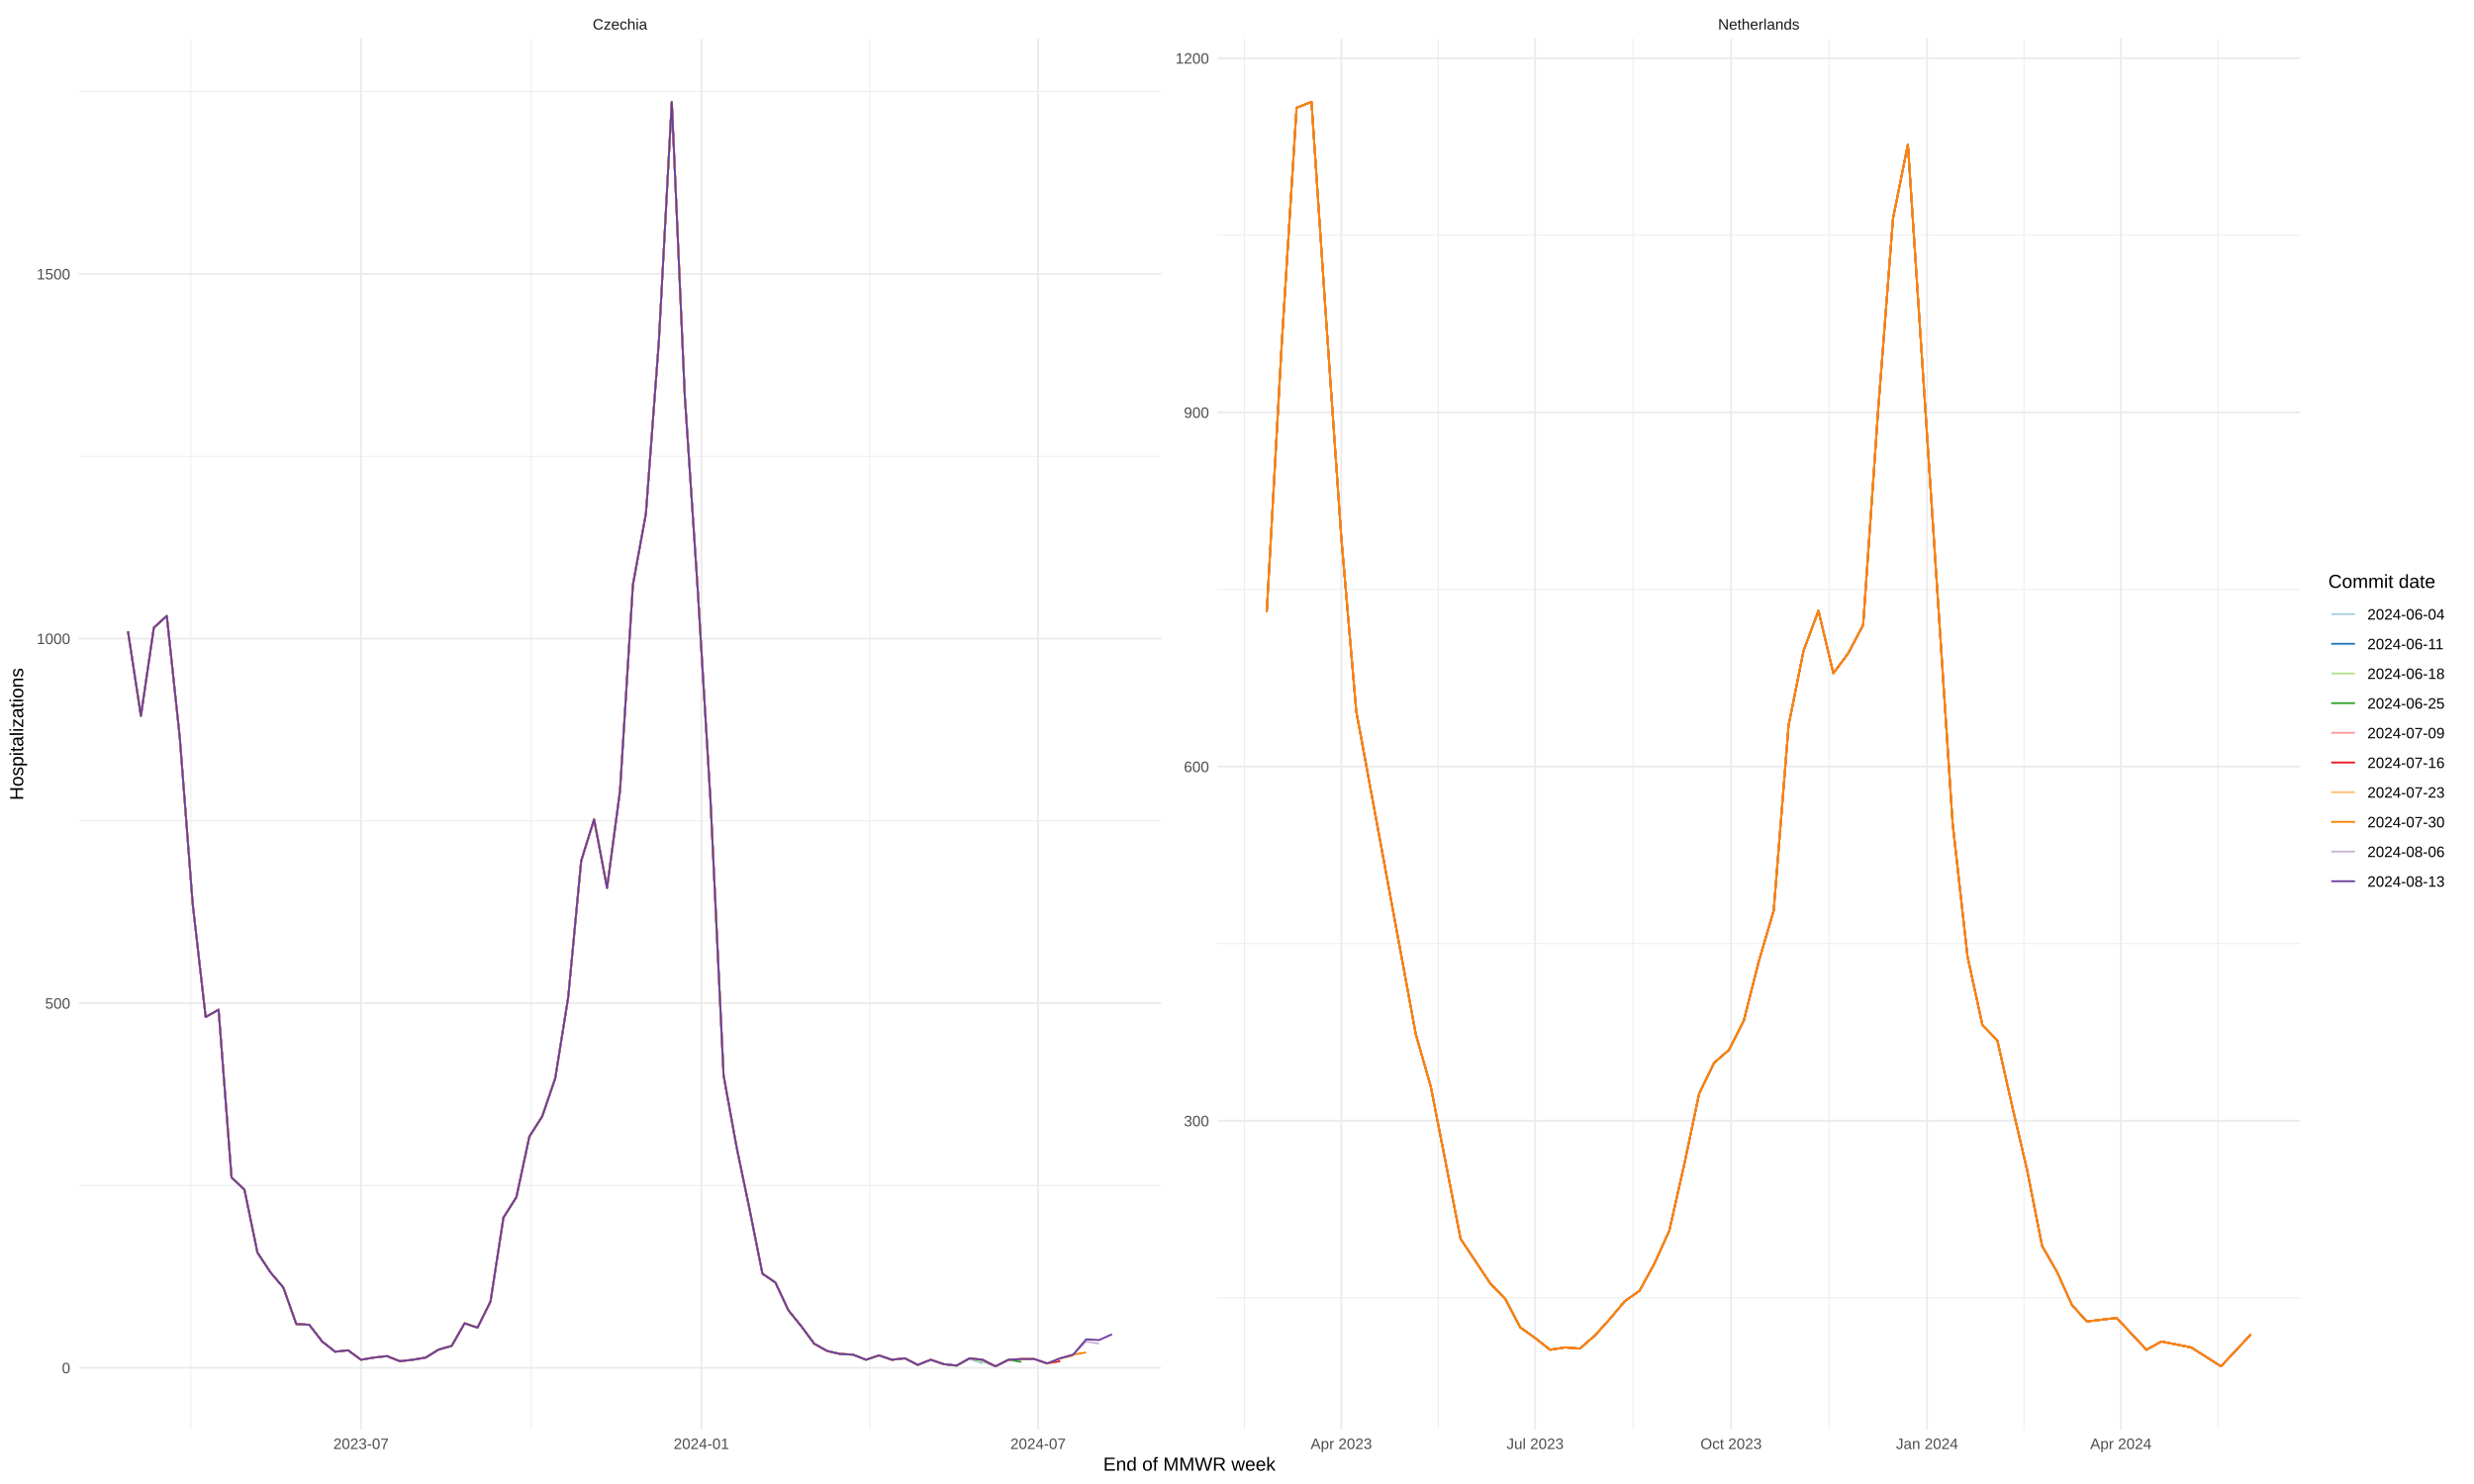
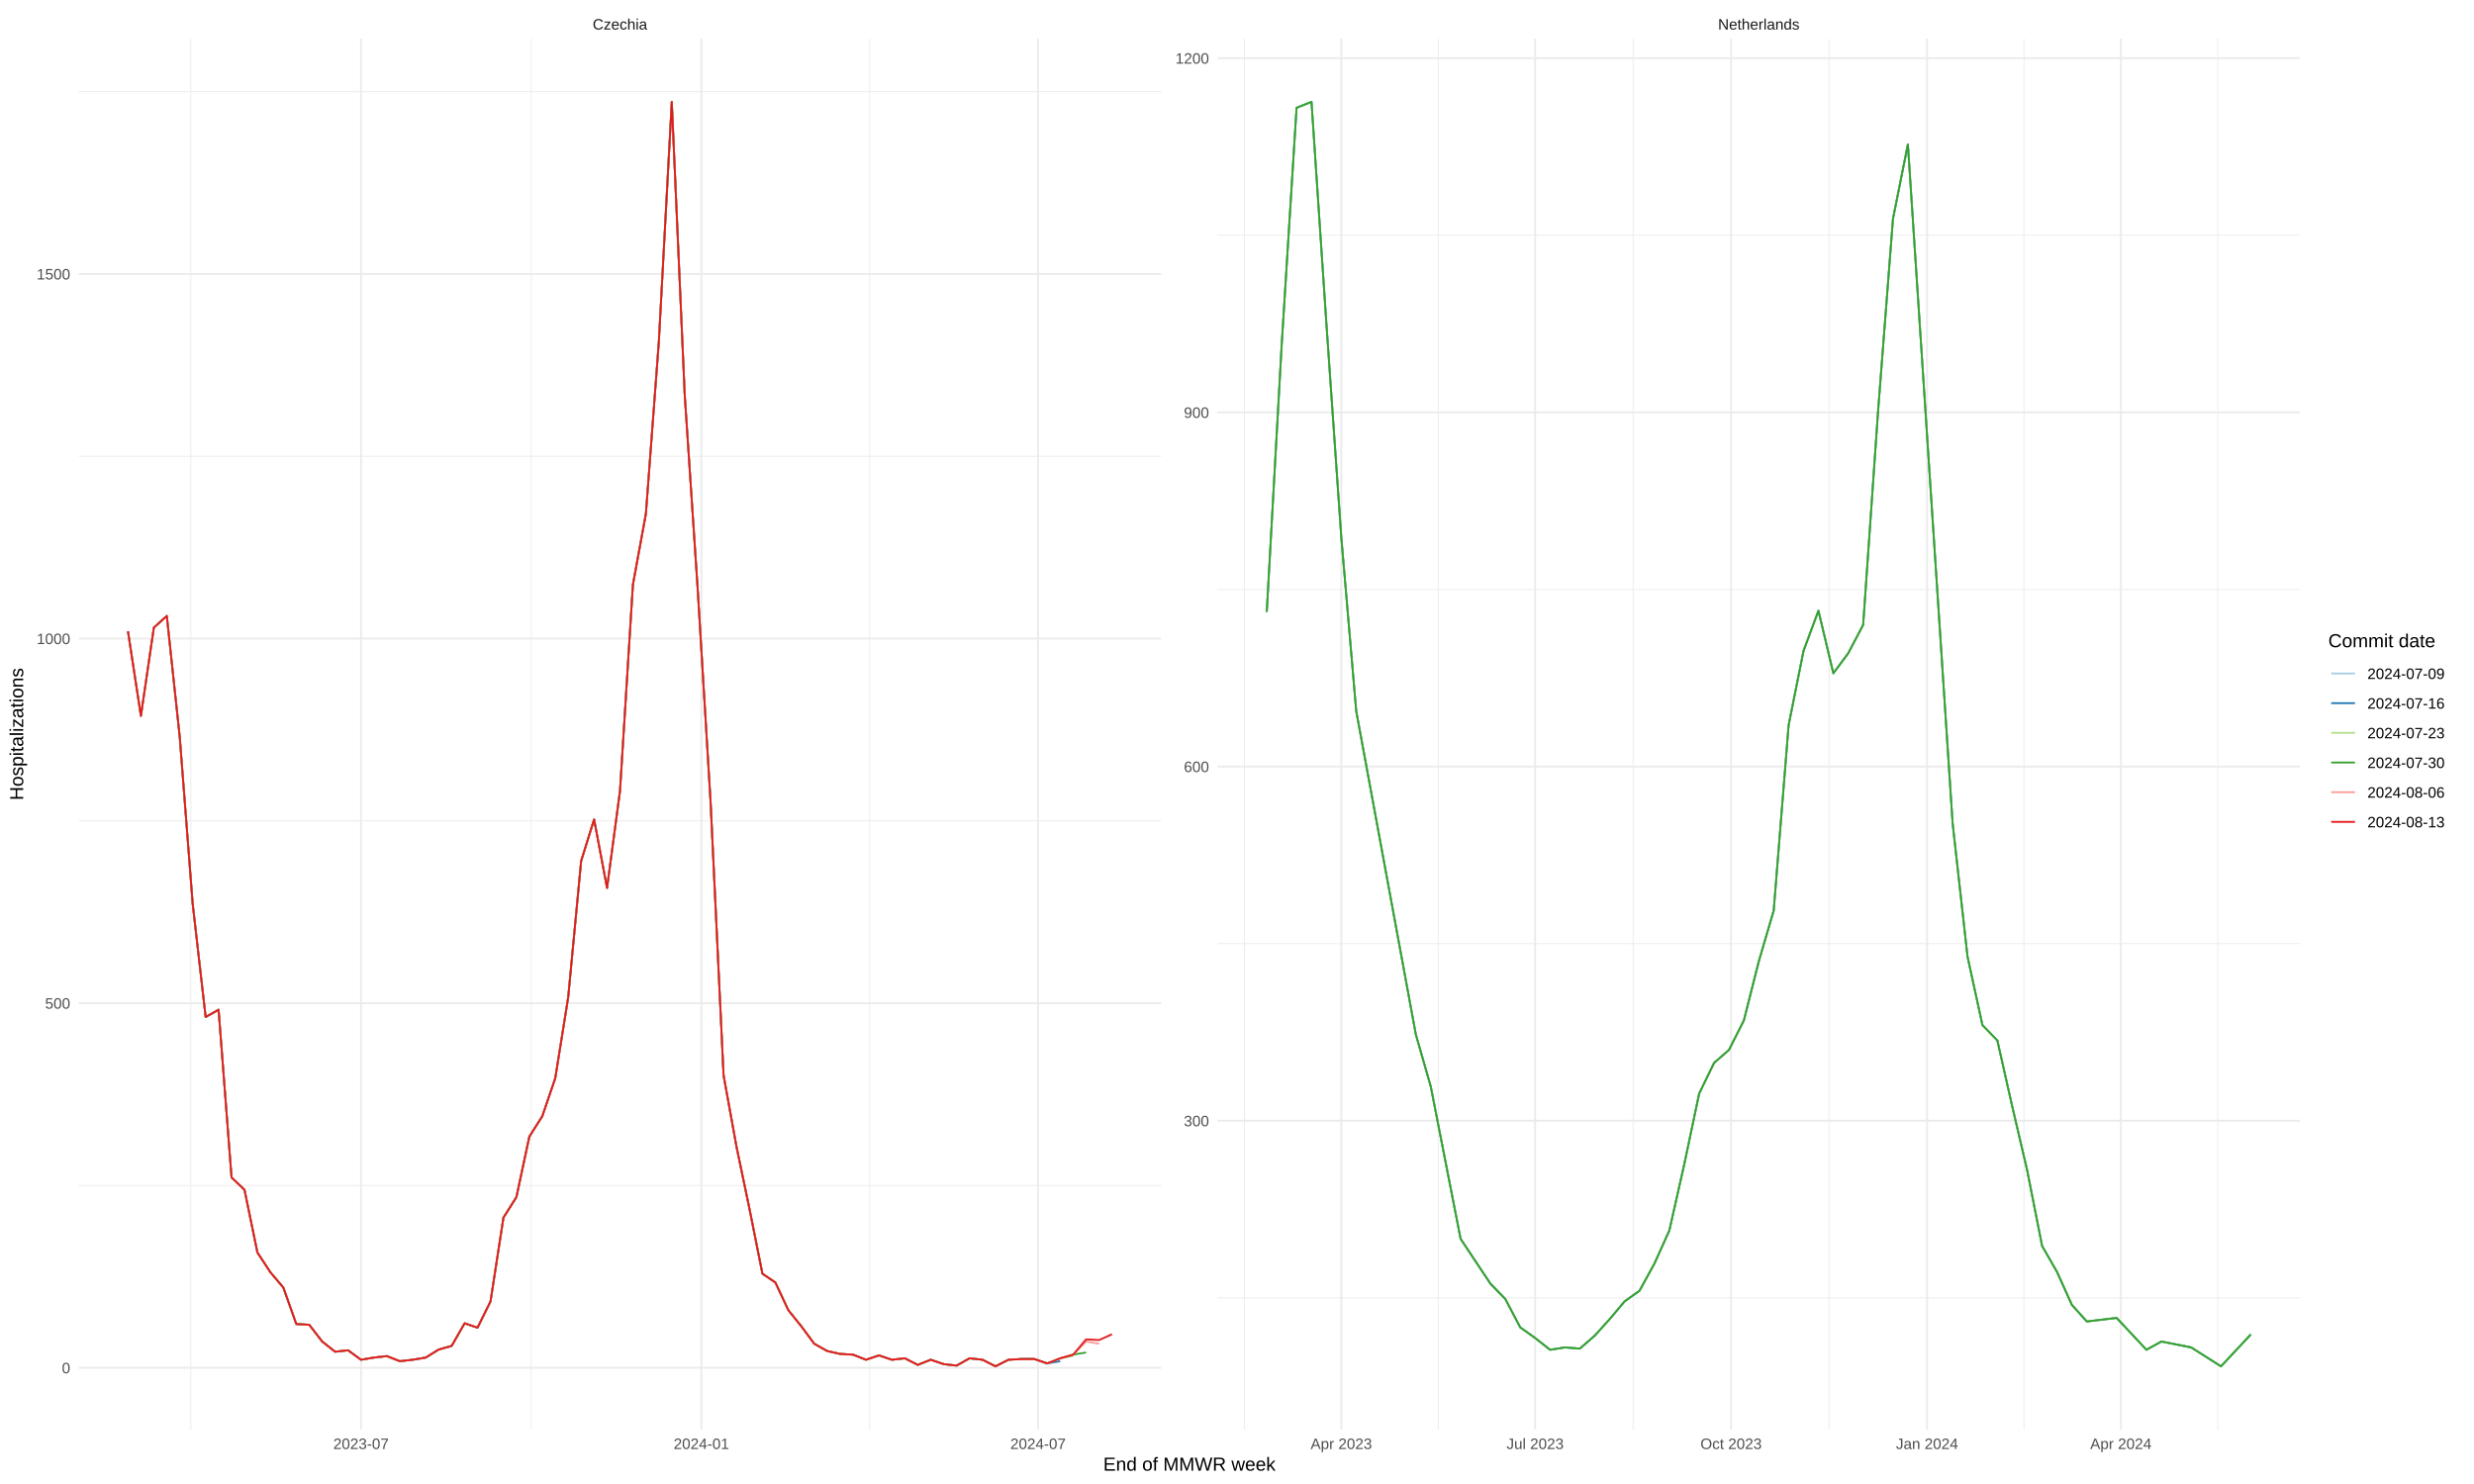
<svg xmlns="http://www.w3.org/2000/svg" class="svglite" width="1440.00pt" height="864.00pt" viewBox="0 0 1440.00 864.00">
  <defs>
    <style type="text/css">
    .svglite line, .svglite polyline, .svglite polygon, .svglite path, .svglite rect, .svglite circle {
      fill: none;
      stroke: #000000;
      stroke-linecap: round;
      stroke-linejoin: round;
      stroke-miterlimit: 10.00;
    }
    .svglite text {
      white-space: pre;
    }
  </style>
  </defs>
  <rect width="100%" height="100%" style="stroke: none; fill: none;" />
  <defs>
    <clipPath id="cpMC4wMHwxNDQwLjAwfDAuMDB8ODY0LjAw">
      <rect x="0.00" y="0.00" width="1440.00" height="864.00" />
    </clipPath>
  </defs>
  <g clip-path="url(#cpMC4wMHwxNDQwLjAwfDAuMDB8ODY0LjAw)">
</g>
  <defs>
    <clipPath id="cpNDUuODR8Njc1Ljg5fDIyLjQ5fDgzMi4yOQ==">
      <rect x="45.84" y="22.49" width="630.06" height="809.80" />
    </clipPath>
  </defs>
  <g clip-path="url(#cpNDUuODR8Njc1Ljg5fDIyLjQ5fDgzMi4yOQ==)">
    <polyline points="45.84,690.19 675.89,690.19 " style="stroke-width: 0.53; stroke: #EBEBEB; stroke-linecap: butt;" />
    <polyline points="45.84,477.92 675.89,477.92 " style="stroke-width: 0.53; stroke: #EBEBEB; stroke-linecap: butt;" />
    <polyline points="45.84,265.64 675.89,265.64 " style="stroke-width: 0.53; stroke: #EBEBEB; stroke-linecap: butt;" />
    <polyline points="45.84,53.36 675.89,53.36 " style="stroke-width: 0.53; stroke: #EBEBEB; stroke-linecap: butt;" />
    <polyline points="111.08,832.29 111.08,22.49 " style="stroke-width: 0.53; stroke: #EBEBEB; stroke-linecap: butt;" />
    <polyline points="309.19,832.29 309.19,22.49 " style="stroke-width: 0.53; stroke: #EBEBEB; stroke-linecap: butt;" />
    <polyline points="506.21,832.29 506.21,22.49 " style="stroke-width: 0.53; stroke: #EBEBEB; stroke-linecap: butt;" />
    <polyline points="45.84,796.33 675.89,796.33 " style="stroke-width: 1.07; stroke: #EBEBEB; stroke-linecap: butt;" />
    <polyline points="45.84,584.06 675.89,584.06 " style="stroke-width: 1.07; stroke: #EBEBEB; stroke-linecap: butt;" />
    <polyline points="45.84,371.78 675.89,371.78 " style="stroke-width: 1.07; stroke: #EBEBEB; stroke-linecap: butt;" />
    <polyline points="45.84,159.50 675.89,159.50 " style="stroke-width: 1.07; stroke: #EBEBEB; stroke-linecap: butt;" />
    <polyline points="210.14,832.29 210.14,22.49 " style="stroke-width: 1.07; stroke: #EBEBEB; stroke-linecap: butt;" />
    <polyline points="408.24,832.29 408.24,22.49 " style="stroke-width: 1.07; stroke: #EBEBEB; stroke-linecap: butt;" />
    <polyline points="604.19,832.29 604.19,22.49 " style="stroke-width: 1.07; stroke: #EBEBEB; stroke-linecap: butt;" />
-     <polyline points="74.48,367.53 82.01,416.78 89.55,365.41 97.09,358.61 104.62,429.09 112.16,526.32 119.70,592.12 127.23,587.88 134.77,685.52 142.31,692.74 149.84,729.25 157.38,740.72 164.92,749.63 172.45,770.86 179.99,771.29 187.53,781.05 195.06,786.99 202.60,786.15 210.14,791.66 217.67,790.39 225.21,789.54 232.75,792.51 240.28,791.66 247.82,790.39 255.35,785.72 262.89,783.60 270.43,770.44 277.96,772.98 285.50,757.70 293.04,708.88 300.57,696.99 308.11,661.75 315.65,649.86 323.18,627.78 330.72,580.66 338.26,501.27 345.79,477.07 353.33,516.97 360.87,460.51 368.40,340.36 375.94,299.18 383.48,198.98 391.01,59.30 398.55,229.97 406.09,342.91 413.62,467.30 421.16,626.09 428.70,667.69 436.23,703.78 443.77,741.57 451.30,746.66 458.84,762.79 466.38,772.13 473.91,782.32 481.45,786.57 488.99,788.27 496.52,788.69 504.06,791.66 511.60,789.12 519.13,791.66 526.67,790.82 534.21,794.64 541.74,791.66 549.28,794.21 556.82,795.06 564.35,791.24 571.89,793.79 " style="stroke-width: 1.07; stroke: #A6CEE3; stroke-linecap: butt;" />
-     <polyline points="74.48,367.53 82.01,416.78 89.55,365.41 97.09,358.61 104.62,429.09 112.16,526.32 119.70,592.12 127.23,587.88 134.77,685.52 142.31,692.74 149.84,729.25 157.38,740.72 164.92,749.63 172.45,770.86 179.99,771.29 187.53,781.05 195.06,786.99 202.60,786.15 210.14,791.66 217.67,790.39 225.21,789.54 232.75,792.51 240.28,791.66 247.82,790.39 255.35,785.72 262.89,783.60 270.43,770.44 277.96,772.98 285.50,757.70 293.04,708.88 300.57,696.99 308.11,661.75 315.65,649.86 323.18,627.78 330.72,580.66 338.26,501.27 345.79,477.07 353.33,516.97 360.87,460.51 368.40,340.36 375.94,299.18 383.48,198.98 391.01,59.30 398.55,229.97 406.09,342.91 413.62,467.30 421.16,626.09 428.70,667.69 436.23,703.78 443.77,741.57 451.30,746.66 458.84,762.79 466.38,772.13 473.91,782.32 481.45,786.57 488.99,788.27 496.52,788.69 504.06,791.66 511.60,789.12 519.13,791.66 526.67,790.82 534.21,794.64 541.74,791.66 549.28,794.21 556.82,795.06 564.35,790.82 571.89,792.51 579.43,795.49 " style="stroke-width: 1.07; stroke: #1F78B4; stroke-linecap: butt;" />
-     <polyline points="74.48,367.53 82.01,416.78 89.55,365.41 97.09,358.61 104.62,429.09 112.16,526.32 119.70,592.12 127.23,587.88 134.77,685.52 142.31,692.74 149.84,729.25 157.38,740.72 164.92,749.63 172.45,770.86 179.99,771.29 187.53,781.05 195.06,786.99 202.60,786.15 210.14,791.66 217.67,790.39 225.21,789.54 232.75,792.51 240.28,791.66 247.82,790.39 255.35,785.72 262.89,783.60 270.43,770.44 277.96,772.98 285.50,757.70 293.04,708.88 300.57,696.99 308.11,661.75 315.65,649.86 323.18,627.78 330.72,580.66 338.26,501.27 345.79,477.07 353.33,516.97 360.87,460.51 368.40,340.36 375.94,299.18 383.48,198.98 391.01,59.30 398.55,229.97 406.09,342.91 413.62,467.30 421.16,626.09 428.70,667.69 436.23,703.78 443.77,741.57 451.30,746.66 458.84,762.79 466.38,772.13 473.91,782.32 481.45,786.57 488.99,788.27 496.52,788.69 504.06,791.66 511.60,789.12 519.13,791.66 526.67,790.82 534.21,794.64 541.74,791.66 549.28,794.21 556.82,795.06 564.35,790.82 571.89,792.51 579.43,795.49 586.96,792.09 " style="stroke-width: 1.07; stroke: #B2DF8A; stroke-linecap: butt;" />
-     <polyline points="74.48,367.53 82.01,416.78 89.55,365.41 97.09,358.61 104.62,429.09 112.16,526.32 119.70,592.12 127.23,587.88 134.77,685.52 142.31,692.74 149.84,729.25 157.38,740.72 164.92,749.63 172.45,770.86 179.99,771.29 187.53,781.05 195.06,786.99 202.60,786.15 210.14,791.66 217.67,790.39 225.21,789.54 232.75,792.51 240.28,791.66 247.82,790.39 255.35,785.72 262.89,783.60 270.43,770.44 277.96,772.98 285.50,757.70 293.04,708.88 300.57,696.99 308.11,661.75 315.65,649.86 323.18,627.78 330.72,580.66 338.26,501.27 345.79,477.07 353.33,516.97 360.87,460.51 368.40,340.36 375.94,299.18 383.48,198.98 391.01,59.30 398.55,229.97 406.09,342.91 413.62,467.30 421.16,626.09 428.70,667.69 436.23,703.78 443.77,741.57 451.30,746.66 458.84,762.79 466.38,772.13 473.91,782.32 481.45,786.57 488.99,788.27 496.52,788.69 504.06,791.66 511.60,789.12 519.13,791.66 526.67,790.82 534.21,794.64 541.74,791.66 549.28,794.21 556.82,795.06 564.35,790.82 571.89,791.66 579.43,795.49 586.96,791.66 594.50,792.94 " style="stroke-width: 1.07; stroke: #33A02C; stroke-linecap: butt;" />
-     <polyline points="74.48,367.53 82.01,416.78 89.55,365.41 97.09,358.61 104.62,429.09 112.16,526.32 119.70,592.12 127.23,587.88 134.77,685.52 142.31,692.74 149.84,729.25 157.38,740.72 164.92,749.63 172.45,770.86 179.99,771.29 187.53,781.05 195.06,786.99 202.60,786.15 210.14,791.66 217.67,790.39 225.21,789.54 232.75,792.51 240.28,791.66 247.82,790.39 255.35,785.72 262.89,783.60 270.43,770.44 277.96,772.98 285.50,757.70 293.04,708.88 300.57,696.99 308.11,661.75 315.65,649.86 323.18,627.78 330.72,580.66 338.26,501.27 345.79,477.07 353.33,516.97 360.87,460.51 368.40,340.36 375.94,299.18 383.48,198.98 391.01,59.30 398.55,229.97 406.09,342.91 413.62,467.30 421.16,626.09 428.70,667.69 436.23,703.78 443.77,741.57 451.30,746.66 458.84,762.79 466.38,772.13 473.91,782.32 481.45,786.57 488.99,788.27 496.52,788.69 504.06,791.66 511.60,789.12 519.13,791.66 526.67,790.82 534.21,794.64 541.74,791.66 549.28,794.21 556.82,795.06 564.35,790.82 571.89,791.66 579.43,795.49 586.96,791.66 594.50,791.24 602.04,791.24 609.57,794.21 " style="stroke-width: 1.07; stroke: #FB9A99; stroke-linecap: butt;" />
-     <polyline points="74.48,367.53 82.01,416.78 89.55,365.41 97.09,358.61 104.62,429.09 112.16,526.32 119.70,592.12 127.23,587.88 134.77,685.52 142.31,692.74 149.84,729.25 157.38,740.72 164.92,749.63 172.45,770.86 179.99,771.29 187.53,781.05 195.06,786.99 202.60,786.15 210.14,791.66 217.67,790.39 225.21,789.54 232.75,792.51 240.28,791.66 247.82,790.39 255.35,785.72 262.89,783.60 270.43,770.44 277.96,772.98 285.50,757.70 293.04,708.88 300.57,696.99 308.11,661.75 315.65,649.86 323.18,627.78 330.72,580.66 338.26,501.27 345.79,477.07 353.33,516.97 360.87,460.51 368.40,340.36 375.94,299.18 383.48,198.98 391.01,59.30 398.55,229.97 406.09,342.91 413.62,467.30 421.16,626.09 428.70,667.69 436.23,703.78 443.77,741.57 451.30,746.66 458.84,762.79 466.38,772.13 473.91,782.32 481.45,786.57 488.99,788.27 496.52,788.69 504.06,791.66 511.60,789.12 519.13,791.66 526.67,790.82 534.21,794.64 541.74,791.66 549.28,794.21 556.82,795.06 564.35,790.82 571.89,791.66 579.43,795.49 586.96,791.66 594.50,791.24 602.04,791.24 609.57,793.79 617.11,792.51 " style="stroke-width: 1.07; stroke: #E31A1C; stroke-linecap: butt;" />
-     <polyline points="74.48,367.53 82.01,416.78 89.55,365.41 97.09,358.61 104.62,429.09 112.16,526.32 119.70,592.12 127.23,587.88 134.77,685.52 142.31,692.74 149.84,729.25 157.38,740.72 164.92,749.63 172.45,770.86 179.99,771.29 187.53,781.05 195.06,786.99 202.60,786.15 210.14,791.66 217.67,790.39 225.21,789.54 232.75,792.51 240.28,791.66 247.82,790.39 255.35,785.72 262.89,783.60 270.43,770.44 277.96,772.98 285.50,757.70 293.04,708.88 300.57,696.99 308.11,661.75 315.65,649.86 323.18,627.78 330.72,580.66 338.26,501.27 345.79,477.07 353.33,516.97 360.87,460.51 368.40,340.36 375.94,299.18 383.48,198.98 391.01,59.30 398.55,229.97 406.09,342.91 413.62,467.30 421.16,626.09 428.70,667.69 436.23,703.78 443.77,741.57 451.30,746.66 458.84,762.79 466.38,772.13 473.91,782.32 481.45,786.57 488.99,788.27 496.52,788.69 504.06,791.66 511.60,789.12 519.13,791.66 526.67,790.82 534.21,794.64 541.74,791.66 549.28,794.21 556.82,795.06 564.35,790.82 571.89,791.66 579.43,795.49 586.96,791.66 594.50,791.24 602.04,791.24 609.57,793.79 617.11,790.82 624.65,789.54 " style="stroke-width: 1.07; stroke: #FDBF6F; stroke-linecap: butt;" />
-     <polyline points="74.48,367.53 82.01,416.78 89.55,365.41 97.09,358.61 104.62,429.09 112.16,526.32 119.70,592.12 127.23,587.88 134.77,685.52 142.31,692.74 149.84,729.25 157.38,740.72 164.92,749.63 172.45,770.86 179.99,771.29 187.53,781.05 195.06,786.99 202.60,786.15 210.14,791.66 217.67,790.39 225.21,789.54 232.75,792.51 240.28,791.66 247.82,790.39 255.35,785.72 262.89,783.60 270.43,770.44 277.96,772.98 285.50,757.70 293.04,708.88 300.57,696.99 308.11,661.75 315.65,649.86 323.18,627.78 330.72,580.66 338.26,501.27 345.79,477.07 353.33,516.97 360.87,460.51 368.40,340.36 375.94,299.18 383.48,198.98 391.01,59.30 398.55,229.97 406.09,342.91 413.62,467.30 421.16,626.09 428.70,667.69 436.23,703.78 443.77,741.57 451.30,746.66 458.84,762.79 466.38,772.13 473.91,782.32 481.45,786.57 488.99,788.27 496.52,788.69 504.06,791.66 511.60,789.12 519.13,791.66 526.67,790.82 534.21,794.64 541.74,791.66 549.28,794.21 556.82,795.06 564.35,790.82 571.89,791.66 579.43,795.49 586.96,791.66 594.50,791.24 602.04,791.24 609.57,793.79 617.11,790.82 624.65,788.69 632.18,787.42 " style="stroke-width: 1.07; stroke: #FF7F00; stroke-linecap: butt;" />
-     <polyline points="74.48,367.53 82.01,416.78 89.55,365.41 97.09,358.61 104.62,429.09 112.16,526.32 119.70,592.12 127.23,587.88 134.77,685.52 142.31,692.74 149.84,729.25 157.38,740.72 164.92,749.63 172.45,770.86 179.99,771.29 187.53,781.05 195.06,786.99 202.60,786.15 210.14,791.66 217.67,790.39 225.21,789.54 232.75,792.51 240.28,791.66 247.82,790.39 255.35,785.72 262.89,783.60 270.43,770.44 277.96,772.98 285.50,757.70 293.04,708.88 300.57,696.99 308.11,661.75 315.65,649.86 323.18,627.78 330.72,580.66 338.26,501.27 345.79,477.07 353.33,516.97 360.87,460.51 368.40,340.36 375.94,299.18 383.48,198.98 391.01,59.30 398.55,229.97 406.09,342.91 413.62,467.30 421.16,626.09 428.70,667.69 436.23,703.78 443.77,741.57 451.30,746.66 458.84,762.79 466.38,772.13 473.91,782.32 481.45,786.57 488.99,788.27 496.52,788.69 504.06,791.66 511.60,789.12 519.13,791.66 526.67,790.82 534.21,794.64 541.74,791.66 549.28,794.21 556.82,795.06 564.35,790.82 571.89,791.66 579.43,795.49 586.96,791.66 594.50,791.24 602.04,791.24 609.57,793.79 617.11,790.82 624.65,788.69 632.18,781.05 639.72,782.32 " style="stroke-width: 1.07; stroke: #CAB2D6; stroke-linecap: butt;" />
-     <polyline points="74.48,367.53 82.01,416.78 89.55,365.41 97.09,358.61 104.62,429.09 112.16,526.32 119.70,592.12 127.23,587.88 134.77,685.52 142.31,692.74 149.84,729.25 157.38,740.72 164.92,749.63 172.45,770.86 179.99,771.29 187.53,781.05 195.06,786.99 202.60,786.15 210.14,791.66 217.67,790.39 225.21,789.54 232.75,792.51 240.28,791.66 247.82,790.39 255.35,785.72 262.89,783.60 270.43,770.44 277.96,772.98 285.50,757.70 293.04,708.88 300.57,696.99 308.11,661.75 315.65,649.86 323.18,627.78 330.72,580.66 338.26,501.27 345.79,477.07 353.33,516.97 360.87,460.51 368.40,340.36 375.94,299.18 383.48,198.98 391.01,59.30 398.55,229.97 406.09,342.91 413.62,467.30 421.16,626.09 428.70,667.69 436.23,703.78 443.77,741.57 451.30,746.66 458.84,762.79 466.38,772.13 473.91,782.32 481.45,786.57 488.99,788.27 496.52,788.69 504.06,791.66 511.60,789.12 519.13,791.66 526.67,790.82 534.21,794.64 541.74,791.66 549.28,794.21 556.82,795.06 564.35,790.82 571.89,791.66 579.43,795.49 586.96,791.66 594.50,791.24 602.04,791.24 609.57,793.79 617.11,790.82 624.65,788.69 632.18,779.78 639.72,780.20 647.26,776.81 " style="stroke-width: 1.07; stroke: #6A3D9A; stroke-linecap: butt;" />
+     <polyline points="74.48,367.53 82.01,416.78 89.55,365.41 97.09,358.61 104.62,429.09 112.16,526.32 119.70,592.12 127.23,587.88 134.77,685.52 142.31,692.74 149.84,729.25 157.38,740.72 164.92,749.63 172.45,770.86 179.99,771.29 187.53,781.05 195.06,786.99 202.60,786.15 210.14,791.66 217.67,790.39 225.21,789.54 232.75,792.51 240.28,791.66 247.82,790.39 255.35,785.72 262.89,783.60 270.43,770.44 277.96,772.98 285.50,757.70 293.04,708.88 300.57,696.99 308.11,661.75 315.65,649.86 323.18,627.78 330.72,580.66 338.26,501.27 345.79,477.07 353.33,516.97 360.87,460.51 368.40,340.36 375.94,299.18 383.48,198.98 391.01,59.30 398.55,229.97 406.09,342.91 413.62,467.30 421.16,626.09 428.70,667.69 436.23,703.78 443.77,741.57 451.30,746.66 458.84,762.79 466.38,772.13 473.91,782.32 481.45,786.57 488.99,788.27 496.52,788.69 504.06,791.66 511.60,789.12 519.13,791.66 526.67,790.82 534.21,794.64 541.74,791.66 549.28,794.21 556.82,795.06 564.35,790.82 571.89,791.66 579.43,795.49 586.96,791.66 594.50,791.24 602.04,791.24 609.57,794.21 " style="stroke-width: 1.07; stroke: #A6CEE3; stroke-linecap: butt;" />
+     <polyline points="74.48,367.53 82.01,416.78 89.55,365.41 97.09,358.61 104.62,429.09 112.16,526.32 119.70,592.12 127.23,587.88 134.77,685.52 142.31,692.74 149.84,729.25 157.38,740.72 164.92,749.63 172.45,770.86 179.99,771.29 187.53,781.05 195.06,786.99 202.60,786.15 210.14,791.66 217.67,790.39 225.21,789.54 232.75,792.51 240.28,791.66 247.82,790.39 255.35,785.72 262.89,783.60 270.43,770.44 277.96,772.98 285.50,757.70 293.04,708.88 300.57,696.99 308.11,661.75 315.65,649.86 323.18,627.78 330.72,580.66 338.26,501.27 345.79,477.07 353.33,516.97 360.87,460.51 368.40,340.36 375.94,299.18 383.48,198.98 391.01,59.30 398.55,229.97 406.09,342.91 413.62,467.30 421.16,626.09 428.70,667.69 436.23,703.78 443.77,741.57 451.30,746.66 458.84,762.79 466.38,772.13 473.91,782.32 481.45,786.57 488.99,788.27 496.52,788.69 504.06,791.66 511.60,789.12 519.13,791.66 526.67,790.82 534.21,794.64 541.74,791.66 549.28,794.21 556.82,795.06 564.35,790.82 571.89,791.66 579.43,795.49 586.96,791.66 594.50,791.24 602.04,791.24 609.57,793.79 617.11,792.51 " style="stroke-width: 1.07; stroke: #1F78B4; stroke-linecap: butt;" />
+     <polyline points="74.48,367.53 82.01,416.78 89.55,365.41 97.09,358.61 104.62,429.09 112.16,526.32 119.70,592.12 127.23,587.88 134.77,685.52 142.31,692.74 149.84,729.25 157.38,740.72 164.92,749.63 172.45,770.86 179.99,771.29 187.53,781.05 195.06,786.99 202.60,786.15 210.14,791.66 217.67,790.39 225.21,789.54 232.75,792.51 240.28,791.66 247.82,790.39 255.35,785.72 262.89,783.60 270.43,770.44 277.96,772.98 285.50,757.70 293.04,708.88 300.57,696.99 308.11,661.75 315.65,649.86 323.18,627.78 330.72,580.66 338.26,501.27 345.79,477.07 353.33,516.97 360.87,460.51 368.40,340.36 375.94,299.18 383.48,198.98 391.01,59.30 398.55,229.97 406.09,342.91 413.62,467.30 421.16,626.09 428.70,667.69 436.23,703.78 443.77,741.57 451.30,746.66 458.84,762.79 466.38,772.13 473.91,782.32 481.45,786.57 488.99,788.27 496.52,788.69 504.06,791.66 511.60,789.12 519.13,791.66 526.67,790.82 534.21,794.64 541.74,791.66 549.28,794.21 556.82,795.06 564.35,790.82 571.89,791.66 579.43,795.49 586.96,791.66 594.50,791.24 602.04,791.24 609.57,793.79 617.11,790.82 624.65,789.54 " style="stroke-width: 1.07; stroke: #B2DF8A; stroke-linecap: butt;" />
+     <polyline points="74.48,367.53 82.01,416.78 89.55,365.41 97.09,358.61 104.62,429.09 112.16,526.32 119.70,592.12 127.23,587.88 134.77,685.52 142.31,692.74 149.84,729.25 157.38,740.72 164.92,749.63 172.45,770.86 179.99,771.29 187.53,781.05 195.06,786.99 202.60,786.15 210.14,791.66 217.67,790.39 225.21,789.54 232.75,792.51 240.28,791.66 247.82,790.39 255.35,785.72 262.89,783.60 270.43,770.44 277.96,772.98 285.50,757.70 293.04,708.88 300.57,696.99 308.11,661.75 315.65,649.86 323.18,627.78 330.72,580.66 338.26,501.27 345.79,477.07 353.33,516.97 360.87,460.51 368.40,340.36 375.94,299.18 383.48,198.98 391.01,59.30 398.55,229.97 406.09,342.91 413.62,467.30 421.16,626.09 428.70,667.69 436.23,703.78 443.77,741.57 451.30,746.66 458.84,762.79 466.38,772.13 473.91,782.32 481.45,786.57 488.99,788.27 496.52,788.69 504.06,791.66 511.60,789.12 519.13,791.66 526.67,790.82 534.21,794.64 541.74,791.66 549.28,794.21 556.82,795.06 564.35,790.82 571.89,791.66 579.43,795.49 586.96,791.66 594.50,791.24 602.04,791.24 609.57,793.79 617.11,790.82 624.65,788.69 632.18,787.42 " style="stroke-width: 1.07; stroke: #33A02C; stroke-linecap: butt;" />
+     <polyline points="74.48,367.53 82.01,416.78 89.55,365.41 97.09,358.61 104.62,429.09 112.16,526.32 119.70,592.12 127.23,587.88 134.77,685.52 142.31,692.74 149.84,729.25 157.38,740.72 164.92,749.63 172.45,770.86 179.99,771.29 187.53,781.05 195.06,786.99 202.60,786.15 210.14,791.66 217.67,790.39 225.21,789.54 232.75,792.51 240.28,791.66 247.82,790.39 255.35,785.72 262.89,783.60 270.43,770.44 277.96,772.98 285.50,757.70 293.04,708.88 300.57,696.99 308.11,661.75 315.65,649.86 323.18,627.78 330.72,580.66 338.26,501.27 345.79,477.07 353.33,516.97 360.87,460.51 368.40,340.36 375.94,299.18 383.48,198.98 391.01,59.30 398.55,229.97 406.09,342.91 413.62,467.30 421.16,626.09 428.70,667.69 436.23,703.78 443.77,741.57 451.30,746.66 458.84,762.79 466.38,772.13 473.91,782.32 481.45,786.57 488.99,788.27 496.52,788.69 504.06,791.66 511.60,789.12 519.13,791.66 526.67,790.82 534.21,794.64 541.74,791.66 549.28,794.21 556.82,795.06 564.35,790.82 571.89,791.66 579.43,795.49 586.96,791.66 594.50,791.24 602.04,791.24 609.57,793.79 617.11,790.82 624.65,788.69 632.18,781.05 639.72,782.32 " style="stroke-width: 1.07; stroke: #FB9A99; stroke-linecap: butt;" />
+     <polyline points="74.48,367.53 82.01,416.78 89.55,365.41 97.09,358.61 104.62,429.09 112.16,526.32 119.70,592.12 127.23,587.88 134.77,685.52 142.31,692.74 149.84,729.25 157.38,740.72 164.92,749.63 172.45,770.86 179.99,771.29 187.53,781.05 195.06,786.99 202.60,786.15 210.14,791.66 217.67,790.39 225.21,789.54 232.75,792.51 240.28,791.66 247.82,790.39 255.35,785.72 262.89,783.60 270.43,770.44 277.96,772.98 285.50,757.70 293.04,708.88 300.57,696.99 308.11,661.75 315.65,649.86 323.18,627.78 330.72,580.66 338.26,501.27 345.79,477.07 353.33,516.97 360.87,460.51 368.40,340.36 375.94,299.18 383.48,198.98 391.01,59.30 398.55,229.97 406.09,342.91 413.62,467.30 421.16,626.09 428.70,667.69 436.23,703.78 443.77,741.57 451.30,746.66 458.84,762.79 466.38,772.13 473.91,782.32 481.45,786.57 488.99,788.27 496.52,788.69 504.06,791.66 511.60,789.12 519.13,791.66 526.67,790.82 534.21,794.64 541.74,791.66 549.28,794.21 556.82,795.06 564.35,790.82 571.89,791.66 579.43,795.49 586.96,791.66 594.50,791.24 602.04,791.24 609.57,793.79 617.11,790.82 624.65,788.69 632.18,779.78 639.72,780.20 647.26,776.81 " style="stroke-width: 1.07; stroke: #E31A1C; stroke-linecap: butt;" />
  </g>
  <g clip-path="url(#cpMC4wMHwxNDQwLjAwfDAuMDB8ODY0LjAw)">
</g>
  <defs>
    <clipPath id="cpNzA4LjY4fDEzMzguNzR8MjIuNDl8ODMyLjI5">
      <rect x="708.68" y="22.49" width="630.06" height="809.80" />
    </clipPath>
  </defs>
  <g clip-path="url(#cpNzA4LjY4fDEzMzguNzR8MjIuNDl8ODMyLjI5)">
    <polyline points="708.68,755.62 1338.74,755.62 " style="stroke-width: 0.53; stroke: #EBEBEB; stroke-linecap: butt;" />
    <polyline points="708.68,549.40 1338.74,549.40 " style="stroke-width: 0.53; stroke: #EBEBEB; stroke-linecap: butt;" />
    <polyline points="708.68,343.19 1338.74,343.19 " style="stroke-width: 0.53; stroke: #EBEBEB; stroke-linecap: butt;" />
    <polyline points="708.68,136.97 1338.74,136.97 " style="stroke-width: 0.53; stroke: #EBEBEB; stroke-linecap: butt;" />
    <polyline points="724.30,832.29 724.30,22.49 " style="stroke-width: 0.53; stroke: #EBEBEB; stroke-linecap: butt;" />
    <polyline points="837.12,832.29 837.12,22.49 " style="stroke-width: 0.53; stroke: #EBEBEB; stroke-linecap: butt;" />
    <polyline points="950.56,832.29 950.56,22.49 " style="stroke-width: 0.53; stroke: #EBEBEB; stroke-linecap: butt;" />
    <polyline points="1064.62,832.29 1064.62,22.49 " style="stroke-width: 0.53; stroke: #EBEBEB; stroke-linecap: butt;" />
    <polyline points="1178.06,832.29 1178.06,22.49 " style="stroke-width: 0.53; stroke: #EBEBEB; stroke-linecap: butt;" />
    <polyline points="1290.88,832.29 1290.88,22.49 " style="stroke-width: 0.53; stroke: #EBEBEB; stroke-linecap: butt;" />
    <polyline points="708.68,652.51 1338.74,652.51 " style="stroke-width: 1.07; stroke: #EBEBEB; stroke-linecap: butt;" />
    <polyline points="708.68,446.30 1338.74,446.30 " style="stroke-width: 1.07; stroke: #EBEBEB; stroke-linecap: butt;" />
    <polyline points="708.68,240.08 1338.74,240.08 " style="stroke-width: 1.07; stroke: #EBEBEB; stroke-linecap: butt;" />
    <polyline points="708.68,33.87 1338.74,33.87 " style="stroke-width: 1.07; stroke: #EBEBEB; stroke-linecap: butt;" />
    <polyline points="780.71,832.29 780.71,22.49 " style="stroke-width: 1.07; stroke: #EBEBEB; stroke-linecap: butt;" />
    <polyline points="893.53,832.29 893.53,22.49 " style="stroke-width: 1.07; stroke: #EBEBEB; stroke-linecap: butt;" />
    <polyline points="1007.59,832.29 1007.59,22.49 " style="stroke-width: 1.07; stroke: #EBEBEB; stroke-linecap: butt;" />
    <polyline points="1121.65,832.29 1121.65,22.49 " style="stroke-width: 1.07; stroke: #EBEBEB; stroke-linecap: butt;" />
    <polyline points="1234.47,832.29 1234.47,22.49 " style="stroke-width: 1.07; stroke: #EBEBEB; stroke-linecap: butt;" />
    <polyline points="737.32,356.25 746.00,200.90 754.68,62.74 763.36,59.30 772.04,188.53 780.71,312.94 789.39,413.99 806.75,508.16 824.11,602.33 832.78,632.58 850.14,721.25 867.50,747.37 876.18,756.30 884.85,772.80 893.53,778.99 902.21,785.86 910.89,784.49 919.57,785.17 928.25,777.61 936.93,767.99 945.60,757.68 954.28,751.49 962.96,735.68 971.64,716.44 980.32,677.94 989.00,636.70 997.67,618.83 1006.35,611.27 1015.03,594.08 1023.71,559.71 1032.39,530.16 1041.07,422.24 1049.75,378.93 1058.42,355.56 1067.10,391.99 1075.78,380.31 1084.46,363.81 1093.14,239.39 1101.82,127.35 1110.49,84.05 1136.53,479.29 1145.21,556.96 1153.89,596.83 1162.57,605.77 1171.24,644.26 1179.92,681.38 1188.60,725.37 1197.28,740.50 1205.96,759.74 1214.64,769.37 1231.99,767.30 1249.35,785.86 1258.03,781.05 1275.39,784.49 1292.74,795.49 1310.10,776.93 " style="stroke-width: 1.07; stroke: #A6CEE3; stroke-linecap: butt;" />
    <polyline points="737.32,356.25 746.00,200.90 754.68,62.74 763.36,59.30 772.04,188.53 780.71,312.94 789.39,413.99 806.75,508.16 824.11,602.33 832.78,632.58 850.14,721.25 867.50,747.37 876.18,756.30 884.85,772.80 893.53,778.99 902.21,785.86 910.89,784.49 919.57,785.17 928.25,777.61 936.93,767.99 945.60,757.68 954.28,751.49 962.96,735.68 971.64,716.44 980.32,677.94 989.00,636.70 997.67,618.83 1006.35,611.27 1015.03,594.08 1023.71,559.71 1032.39,530.16 1041.07,422.24 1049.75,378.93 1058.42,355.56 1067.10,391.99 1075.78,380.31 1084.46,363.81 1093.14,239.39 1101.82,127.35 1110.49,84.05 1136.53,479.29 1145.21,556.96 1153.89,596.83 1162.57,605.77 1171.24,644.26 1179.92,681.38 1188.60,725.37 1197.28,740.50 1205.96,759.74 1214.64,769.37 1231.99,767.30 1249.35,785.86 1258.03,781.05 1275.39,784.49 1292.74,795.49 1310.10,776.93 " style="stroke-width: 1.07; stroke: #1F78B4; stroke-linecap: butt;" />
    <polyline points="737.32,356.25 746.00,200.90 754.68,62.74 763.36,59.30 772.04,188.53 780.71,312.94 789.39,413.99 806.75,508.16 824.11,602.33 832.78,632.58 850.14,721.25 867.50,747.37 876.18,756.30 884.85,772.80 893.53,778.99 902.21,785.86 910.89,784.49 919.57,785.17 928.25,777.61 936.93,767.99 945.60,757.68 954.28,751.49 962.96,735.68 971.64,716.44 980.32,677.94 989.00,636.70 997.67,618.83 1006.35,611.27 1015.03,594.08 1023.71,559.71 1032.39,530.16 1041.07,422.24 1049.75,378.93 1058.42,355.56 1067.10,391.99 1075.78,380.31 1084.46,363.81 1093.14,239.39 1101.82,127.35 1110.49,84.05 1136.53,479.29 1145.21,556.96 1153.89,596.83 1162.57,605.77 1171.24,644.26 1179.92,681.38 1188.60,725.37 1197.28,740.50 1205.96,759.74 1214.64,769.37 1231.99,767.30 1249.35,785.86 1258.03,781.05 1275.39,784.49 1292.74,795.49 1310.10,776.93 " style="stroke-width: 1.07; stroke: #B2DF8A; stroke-linecap: butt;" />
    <polyline points="737.32,356.25 746.00,200.90 754.68,62.74 763.36,59.30 772.04,188.53 780.71,312.94 789.39,413.99 806.75,508.16 824.11,602.33 832.78,632.58 850.14,721.25 867.50,747.37 876.18,756.30 884.85,772.80 893.53,778.99 902.21,785.86 910.89,784.49 919.57,785.17 928.25,777.61 936.93,767.99 945.60,757.68 954.28,751.49 962.96,735.68 971.64,716.44 980.32,677.94 989.00,636.70 997.67,618.83 1006.35,611.27 1015.03,594.08 1023.71,559.71 1032.39,530.16 1041.07,422.24 1049.75,378.93 1058.42,355.56 1067.10,391.99 1075.78,380.31 1084.46,363.81 1093.14,239.39 1101.82,127.35 1110.49,84.05 1136.53,479.29 1145.21,556.96 1153.89,596.83 1162.57,605.77 1171.24,644.26 1179.92,681.38 1188.60,725.37 1197.28,740.50 1205.96,759.74 1214.64,769.37 1231.99,767.30 1249.35,785.86 1258.03,781.05 1275.39,784.49 1292.74,795.49 1310.10,776.93 " style="stroke-width: 1.07; stroke: #33A02C; stroke-linecap: butt;" />
-     <polyline points="737.32,356.25 746.00,200.90 754.68,62.74 763.36,59.30 772.04,188.53 780.71,312.94 789.39,413.99 806.75,508.16 824.11,602.33 832.78,632.58 850.14,721.25 867.50,747.37 876.18,756.30 884.85,772.80 893.53,778.99 902.21,785.86 910.89,784.49 919.57,785.17 928.25,777.61 936.93,767.99 945.60,757.68 954.28,751.49 962.96,735.68 971.64,716.44 980.32,677.94 989.00,636.70 997.67,618.83 1006.35,611.27 1015.03,594.08 1023.71,559.71 1032.39,530.16 1041.07,422.24 1049.75,378.93 1058.42,355.56 1067.10,391.99 1075.78,380.31 1084.46,363.81 1093.14,239.39 1101.82,127.35 1110.49,84.05 1136.53,479.29 1145.21,556.96 1153.89,596.83 1162.57,605.77 1171.24,644.26 1179.92,681.38 1188.60,725.37 1197.28,740.50 1205.96,759.74 1214.64,769.37 1231.99,767.30 1249.35,785.86 1258.03,781.05 1275.39,784.49 1292.74,795.49 1310.10,776.93 " style="stroke-width: 1.07; stroke: #FB9A99; stroke-linecap: butt;" />
-     <polyline points="737.32,356.25 746.00,200.90 754.68,62.74 763.36,59.30 772.04,188.53 780.71,312.94 789.39,413.99 806.75,508.16 824.11,602.33 832.78,632.58 850.14,721.25 867.50,747.37 876.18,756.30 884.85,772.80 893.53,778.99 902.21,785.86 910.89,784.49 919.57,785.17 928.25,777.61 936.93,767.99 945.60,757.68 954.28,751.49 962.96,735.68 971.64,716.44 980.32,677.94 989.00,636.70 997.67,618.83 1006.35,611.27 1015.03,594.08 1023.71,559.71 1032.39,530.16 1041.07,422.24 1049.75,378.93 1058.42,355.56 1067.10,391.99 1075.78,380.31 1084.46,363.81 1093.14,239.39 1101.82,127.35 1110.49,84.05 1136.53,479.29 1145.21,556.96 1153.89,596.83 1162.57,605.77 1171.24,644.26 1179.92,681.38 1188.60,725.37 1197.28,740.50 1205.96,759.74 1214.64,769.37 1231.99,767.30 1249.35,785.86 1258.03,781.05 1275.39,784.49 1292.74,795.49 1310.10,776.93 " style="stroke-width: 1.07; stroke: #E31A1C; stroke-linecap: butt;" />
-     <polyline points="737.32,356.25 746.00,200.90 754.68,62.74 763.36,59.30 772.04,188.53 780.71,312.94 789.39,413.99 806.75,508.16 824.11,602.33 832.78,632.58 850.14,721.25 867.50,747.37 876.18,756.30 884.85,772.80 893.53,778.99 902.21,785.86 910.89,784.49 919.57,785.17 928.25,777.61 936.93,767.99 945.60,757.68 954.28,751.49 962.96,735.68 971.64,716.44 980.32,677.94 989.00,636.70 997.67,618.83 1006.35,611.27 1015.03,594.08 1023.71,559.71 1032.39,530.16 1041.07,422.24 1049.75,378.93 1058.42,355.56 1067.10,391.99 1075.78,380.31 1084.46,363.81 1093.14,239.39 1101.82,127.35 1110.49,84.05 1136.53,479.29 1145.21,556.96 1153.89,596.83 1162.57,605.77 1171.24,644.26 1179.92,681.38 1188.60,725.37 1197.28,740.50 1205.96,759.74 1214.64,769.37 1231.99,767.30 1249.35,785.86 1258.03,781.05 1275.39,784.49 1292.74,795.49 1310.10,776.93 " style="stroke-width: 1.07; stroke: #FDBF6F; stroke-linecap: butt;" />
-     <polyline points="737.32,356.25 746.00,200.90 754.68,62.74 763.36,59.30 772.04,188.53 780.71,312.94 789.39,413.99 806.75,508.16 824.11,602.33 832.78,632.58 850.14,721.25 867.50,747.37 876.18,756.30 884.85,772.80 893.53,778.99 902.21,785.86 910.89,784.49 919.57,785.17 928.25,777.61 936.93,767.99 945.60,757.68 954.28,751.49 962.96,735.68 971.64,716.44 980.32,677.94 989.00,636.70 997.67,618.83 1006.35,611.27 1015.03,594.08 1023.71,559.71 1032.39,530.16 1041.07,422.24 1049.75,378.93 1058.42,355.56 1067.10,391.99 1075.78,380.31 1084.46,363.81 1093.14,239.39 1101.82,127.35 1110.49,84.05 1136.53,479.29 1145.21,556.96 1153.89,596.83 1162.57,605.77 1171.24,644.26 1179.92,681.38 1188.60,725.37 1197.28,740.50 1205.96,759.74 1214.64,769.37 1231.99,767.30 1249.35,785.86 1258.03,781.05 1275.39,784.49 1292.74,795.49 1310.10,776.93 " style="stroke-width: 1.07; stroke: #FF7F00; stroke-linecap: butt;" />
  </g>
  <g clip-path="url(#cpMC4wMHwxNDQwLjAwfDAuMDB8ODY0LjAw)">
</g>
  <defs>
    <clipPath id="cpNDUuODR8Njc1Ljg5fDUuNDh8MjIuNDk=">
      <rect x="45.84" y="5.48" width="630.06" height="17.01" />
    </clipPath>
  </defs>
  <g clip-path="url(#cpNDUuODR8Njc1Ljg5fDUuNDh8MjIuNDk=)">
    <text x="360.87" y="17.19" text-anchor="middle" style="font-size: 8.80px;fill: #1A1A1A; font-family: &quot;Liberation Sans&quot;;" textLength="34.42px" lengthAdjust="spacingAndGlyphs">Czechia</text>
  </g>
  <g clip-path="url(#cpMC4wMHwxNDQwLjAwfDAuMDB8ODY0LjAw)">
</g>
  <defs>
    <clipPath id="cpNzA4LjY4fDEzMzguNzR8NS40OHwyMi40OQ==">
      <rect x="708.68" y="5.48" width="630.06" height="17.01" />
    </clipPath>
  </defs>
  <g clip-path="url(#cpNzA4LjY4fDEzMzguNzR8NS40OHwyMi40OQ==)">
    <text x="1023.71" y="17.19" text-anchor="middle" style="font-size: 8.80px;fill: #1A1A1A; font-family: &quot;Liberation Sans&quot;;" textLength="53.63px" lengthAdjust="spacingAndGlyphs">Netherlands</text>
  </g>
  <g clip-path="url(#cpMC4wMHwxNDQwLjAwfDAuMDB8ODY0LjAw)">
    <text x="210.14" y="843.64" text-anchor="middle" style="font-size: 8.80px;fill: #4D4D4D; font-family: &quot;Liberation Sans&quot;;" textLength="36.74px" lengthAdjust="spacingAndGlyphs">2023-07</text>
    <text x="408.24" y="843.64" text-anchor="middle" style="font-size: 8.80px;fill: #4D4D4D; font-family: &quot;Liberation Sans&quot;;" textLength="36.74px" lengthAdjust="spacingAndGlyphs">2024-01</text>
    <text x="604.19" y="843.64" text-anchor="middle" style="font-size: 8.80px;fill: #4D4D4D; font-family: &quot;Liberation Sans&quot;;" textLength="36.74px" lengthAdjust="spacingAndGlyphs">2024-07</text>
    <text x="780.71" y="843.64" text-anchor="middle" style="font-size: 8.80px;fill: #4D4D4D; font-family: &quot;Liberation Sans&quot;;" textLength="40.39px" lengthAdjust="spacingAndGlyphs">Apr 2023</text>
    <text x="893.53" y="843.64" text-anchor="middle" style="font-size: 8.80px;fill: #4D4D4D; font-family: &quot;Liberation Sans&quot;;" textLength="35.78px" lengthAdjust="spacingAndGlyphs">Jul 2023</text>
    <text x="1007.59" y="843.64" text-anchor="middle" style="font-size: 8.80px;fill: #4D4D4D; font-family: &quot;Liberation Sans&quot;;" textLength="40.38px" lengthAdjust="spacingAndGlyphs">Oct 2023</text>
    <text x="1121.65" y="843.64" text-anchor="middle" style="font-size: 8.80px;fill: #4D4D4D; font-family: &quot;Liberation Sans&quot;;" textLength="38.73px" lengthAdjust="spacingAndGlyphs">Jan 2024</text>
    <text x="1234.47" y="843.64" text-anchor="middle" style="font-size: 8.80px;fill: #4D4D4D; font-family: &quot;Liberation Sans&quot;;" textLength="40.39px" lengthAdjust="spacingAndGlyphs">Apr 2024</text>
    <text x="703.75" y="655.72" text-anchor="end" style="font-size: 8.80px;fill: #4D4D4D; font-family: &quot;Liberation Sans&quot;;" textLength="16.78px" lengthAdjust="spacingAndGlyphs">300</text>
    <text x="703.75" y="449.50" text-anchor="end" style="font-size: 8.80px;fill: #4D4D4D; font-family: &quot;Liberation Sans&quot;;" textLength="16.78px" lengthAdjust="spacingAndGlyphs">600</text>
    <text x="703.75" y="243.29" text-anchor="end" style="font-size: 8.80px;fill: #4D4D4D; font-family: &quot;Liberation Sans&quot;;" textLength="16.78px" lengthAdjust="spacingAndGlyphs">900</text>
    <text x="703.75" y="37.07" text-anchor="end" style="font-size: 8.80px;fill: #4D4D4D; font-family: &quot;Liberation Sans&quot;;" textLength="22.38px" lengthAdjust="spacingAndGlyphs">1200</text>
    <text x="40.91" y="799.54" text-anchor="end" style="font-size: 8.80px;fill: #4D4D4D; font-family: &quot;Liberation Sans&quot;;" textLength="5.59px" lengthAdjust="spacingAndGlyphs">0</text>
    <text x="40.91" y="587.26" text-anchor="end" style="font-size: 8.80px;fill: #4D4D4D; font-family: &quot;Liberation Sans&quot;;" textLength="16.78px" lengthAdjust="spacingAndGlyphs">500</text>
    <text x="40.91" y="374.98" text-anchor="end" style="font-size: 8.80px;fill: #4D4D4D; font-family: &quot;Liberation Sans&quot;;" textLength="22.38px" lengthAdjust="spacingAndGlyphs">1000</text>
    <text x="40.91" y="162.70" text-anchor="end" style="font-size: 8.80px;fill: #4D4D4D; font-family: &quot;Liberation Sans&quot;;" textLength="22.38px" lengthAdjust="spacingAndGlyphs">1500</text>
    <text x="692.29" y="856.23" text-anchor="middle" style="font-size: 11.00px; font-family: &quot;Liberation Sans&quot;;" textLength="108.42px" lengthAdjust="spacingAndGlyphs">End of MMWR week</text>
    <text transform="translate(13.50,427.39) rotate(-90)" text-anchor="middle" style="font-size: 11.00px; font-family: &quot;Liberation Sans&quot;;" textLength="87.27px" lengthAdjust="spacingAndGlyphs">Hospitalizations</text>
-     <text x="1355.18" y="342.26" style="font-size: 11.00px; font-family: &quot;Liberation Sans&quot;;" textLength="71.52px" lengthAdjust="spacingAndGlyphs">Commit date</text>
-     <line x1="1356.90" y1="357.53" x2="1370.73" y2="357.53" style="stroke-width: 1.07; stroke: #A6CEE3; stroke-linecap: butt;" />
-     <line x1="1356.90" y1="374.81" x2="1370.73" y2="374.81" style="stroke-width: 1.07; stroke: #1F78B4; stroke-linecap: butt;" />
-     <line x1="1356.90" y1="392.09" x2="1370.73" y2="392.09" style="stroke-width: 1.07; stroke: #B2DF8A; stroke-linecap: butt;" />
-     <line x1="1356.90" y1="409.37" x2="1370.73" y2="409.37" style="stroke-width: 1.07; stroke: #33A02C; stroke-linecap: butt;" />
-     <line x1="1356.90" y1="426.65" x2="1370.73" y2="426.65" style="stroke-width: 1.07; stroke: #FB9A99; stroke-linecap: butt;" />
-     <line x1="1356.90" y1="443.93" x2="1370.73" y2="443.93" style="stroke-width: 1.07; stroke: #E31A1C; stroke-linecap: butt;" />
-     <line x1="1356.90" y1="461.21" x2="1370.73" y2="461.21" style="stroke-width: 1.07; stroke: #FDBF6F; stroke-linecap: butt;" />
-     <line x1="1356.90" y1="478.49" x2="1370.73" y2="478.49" style="stroke-width: 1.07; stroke: #FF7F00; stroke-linecap: butt;" />
-     <line x1="1356.90" y1="495.77" x2="1370.73" y2="495.77" style="stroke-width: 1.07; stroke: #CAB2D6; stroke-linecap: butt;" />
-     <line x1="1356.90" y1="513.05" x2="1370.73" y2="513.05" style="stroke-width: 1.07; stroke: #6A3D9A; stroke-linecap: butt;" />
-     <text x="1377.94" y="360.74" style="font-size: 8.80px; font-family: &quot;Liberation Sans&quot;;" textLength="51.11px" lengthAdjust="spacingAndGlyphs">2024-06-04</text>
-     <text x="1377.94" y="378.02" style="font-size: 8.80px; font-family: &quot;Liberation Sans&quot;;" textLength="51.11px" lengthAdjust="spacingAndGlyphs">2024-06-11</text>
-     <text x="1377.94" y="395.30" style="font-size: 8.80px; font-family: &quot;Liberation Sans&quot;;" textLength="51.11px" lengthAdjust="spacingAndGlyphs">2024-06-18</text>
-     <text x="1377.94" y="412.58" style="font-size: 8.80px; font-family: &quot;Liberation Sans&quot;;" textLength="51.11px" lengthAdjust="spacingAndGlyphs">2024-06-25</text>
-     <text x="1377.94" y="429.86" style="font-size: 8.80px; font-family: &quot;Liberation Sans&quot;;" textLength="51.11px" lengthAdjust="spacingAndGlyphs">2024-07-09</text>
-     <text x="1377.94" y="447.14" style="font-size: 8.80px; font-family: &quot;Liberation Sans&quot;;" textLength="51.11px" lengthAdjust="spacingAndGlyphs">2024-07-16</text>
-     <text x="1377.94" y="464.42" style="font-size: 8.80px; font-family: &quot;Liberation Sans&quot;;" textLength="51.11px" lengthAdjust="spacingAndGlyphs">2024-07-23</text>
-     <text x="1377.94" y="481.70" style="font-size: 8.80px; font-family: &quot;Liberation Sans&quot;;" textLength="51.11px" lengthAdjust="spacingAndGlyphs">2024-07-30</text>
-     <text x="1377.94" y="498.98" style="font-size: 8.80px; font-family: &quot;Liberation Sans&quot;;" textLength="51.11px" lengthAdjust="spacingAndGlyphs">2024-08-06</text>
-     <text x="1377.94" y="516.26" style="font-size: 8.80px; font-family: &quot;Liberation Sans&quot;;" textLength="51.11px" lengthAdjust="spacingAndGlyphs">2024-08-13</text>
+     <text x="1355.18" y="376.82" style="font-size: 11.00px; font-family: &quot;Liberation Sans&quot;;" textLength="71.52px" lengthAdjust="spacingAndGlyphs">Commit date</text>
+     <line x1="1356.90" y1="392.09" x2="1370.73" y2="392.09" style="stroke-width: 1.07; stroke: #A6CEE3; stroke-linecap: butt;" />
+     <line x1="1356.90" y1="409.37" x2="1370.73" y2="409.37" style="stroke-width: 1.07; stroke: #1F78B4; stroke-linecap: butt;" />
+     <line x1="1356.90" y1="426.65" x2="1370.73" y2="426.65" style="stroke-width: 1.07; stroke: #B2DF8A; stroke-linecap: butt;" />
+     <line x1="1356.90" y1="443.93" x2="1370.73" y2="443.93" style="stroke-width: 1.07; stroke: #33A02C; stroke-linecap: butt;" />
+     <line x1="1356.90" y1="461.21" x2="1370.73" y2="461.21" style="stroke-width: 1.07; stroke: #FB9A99; stroke-linecap: butt;" />
+     <line x1="1356.90" y1="478.49" x2="1370.73" y2="478.49" style="stroke-width: 1.07; stroke: #E31A1C; stroke-linecap: butt;" />
+     <text x="1377.94" y="395.30" style="font-size: 8.80px; font-family: &quot;Liberation Sans&quot;;" textLength="51.11px" lengthAdjust="spacingAndGlyphs">2024-07-09</text>
+     <text x="1377.94" y="412.58" style="font-size: 8.80px; font-family: &quot;Liberation Sans&quot;;" textLength="51.11px" lengthAdjust="spacingAndGlyphs">2024-07-16</text>
+     <text x="1377.94" y="429.86" style="font-size: 8.80px; font-family: &quot;Liberation Sans&quot;;" textLength="51.11px" lengthAdjust="spacingAndGlyphs">2024-07-23</text>
+     <text x="1377.94" y="447.14" style="font-size: 8.80px; font-family: &quot;Liberation Sans&quot;;" textLength="51.11px" lengthAdjust="spacingAndGlyphs">2024-07-30</text>
+     <text x="1377.94" y="464.42" style="font-size: 8.80px; font-family: &quot;Liberation Sans&quot;;" textLength="51.11px" lengthAdjust="spacingAndGlyphs">2024-08-06</text>
+     <text x="1377.94" y="481.70" style="font-size: 8.80px; font-family: &quot;Liberation Sans&quot;;" textLength="51.11px" lengthAdjust="spacingAndGlyphs">2024-08-13</text>
  </g>
</svg>
